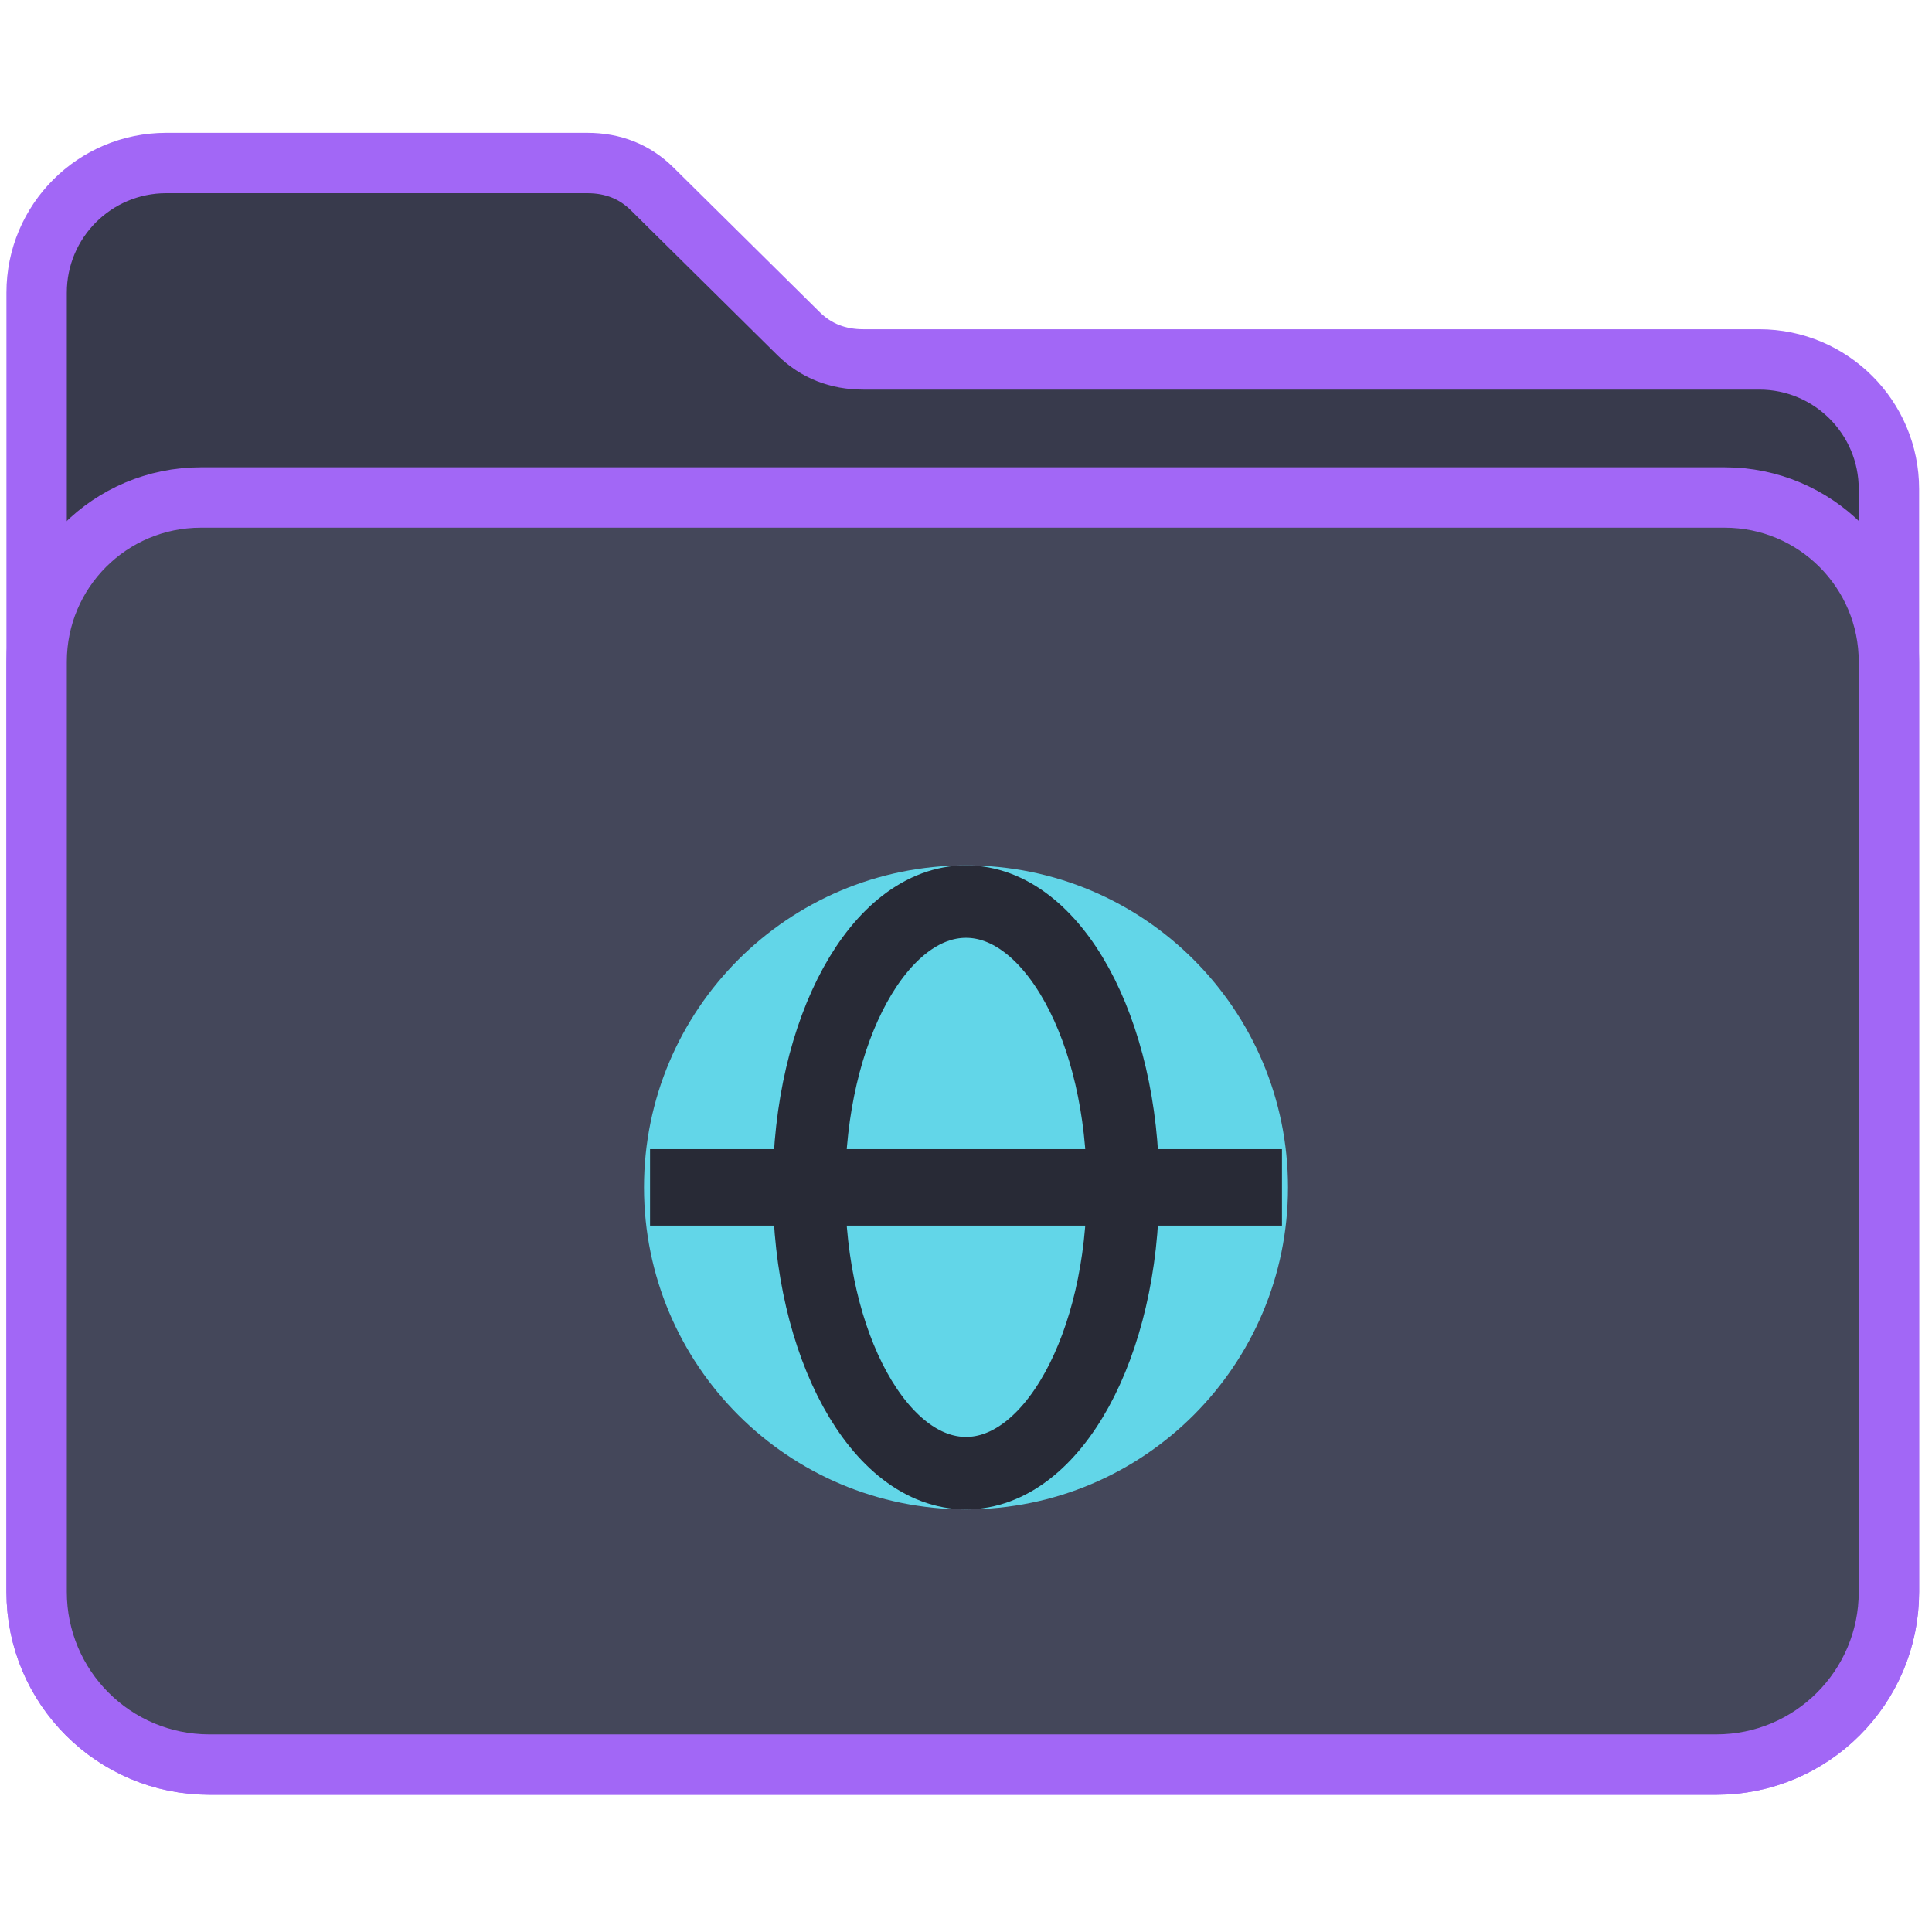
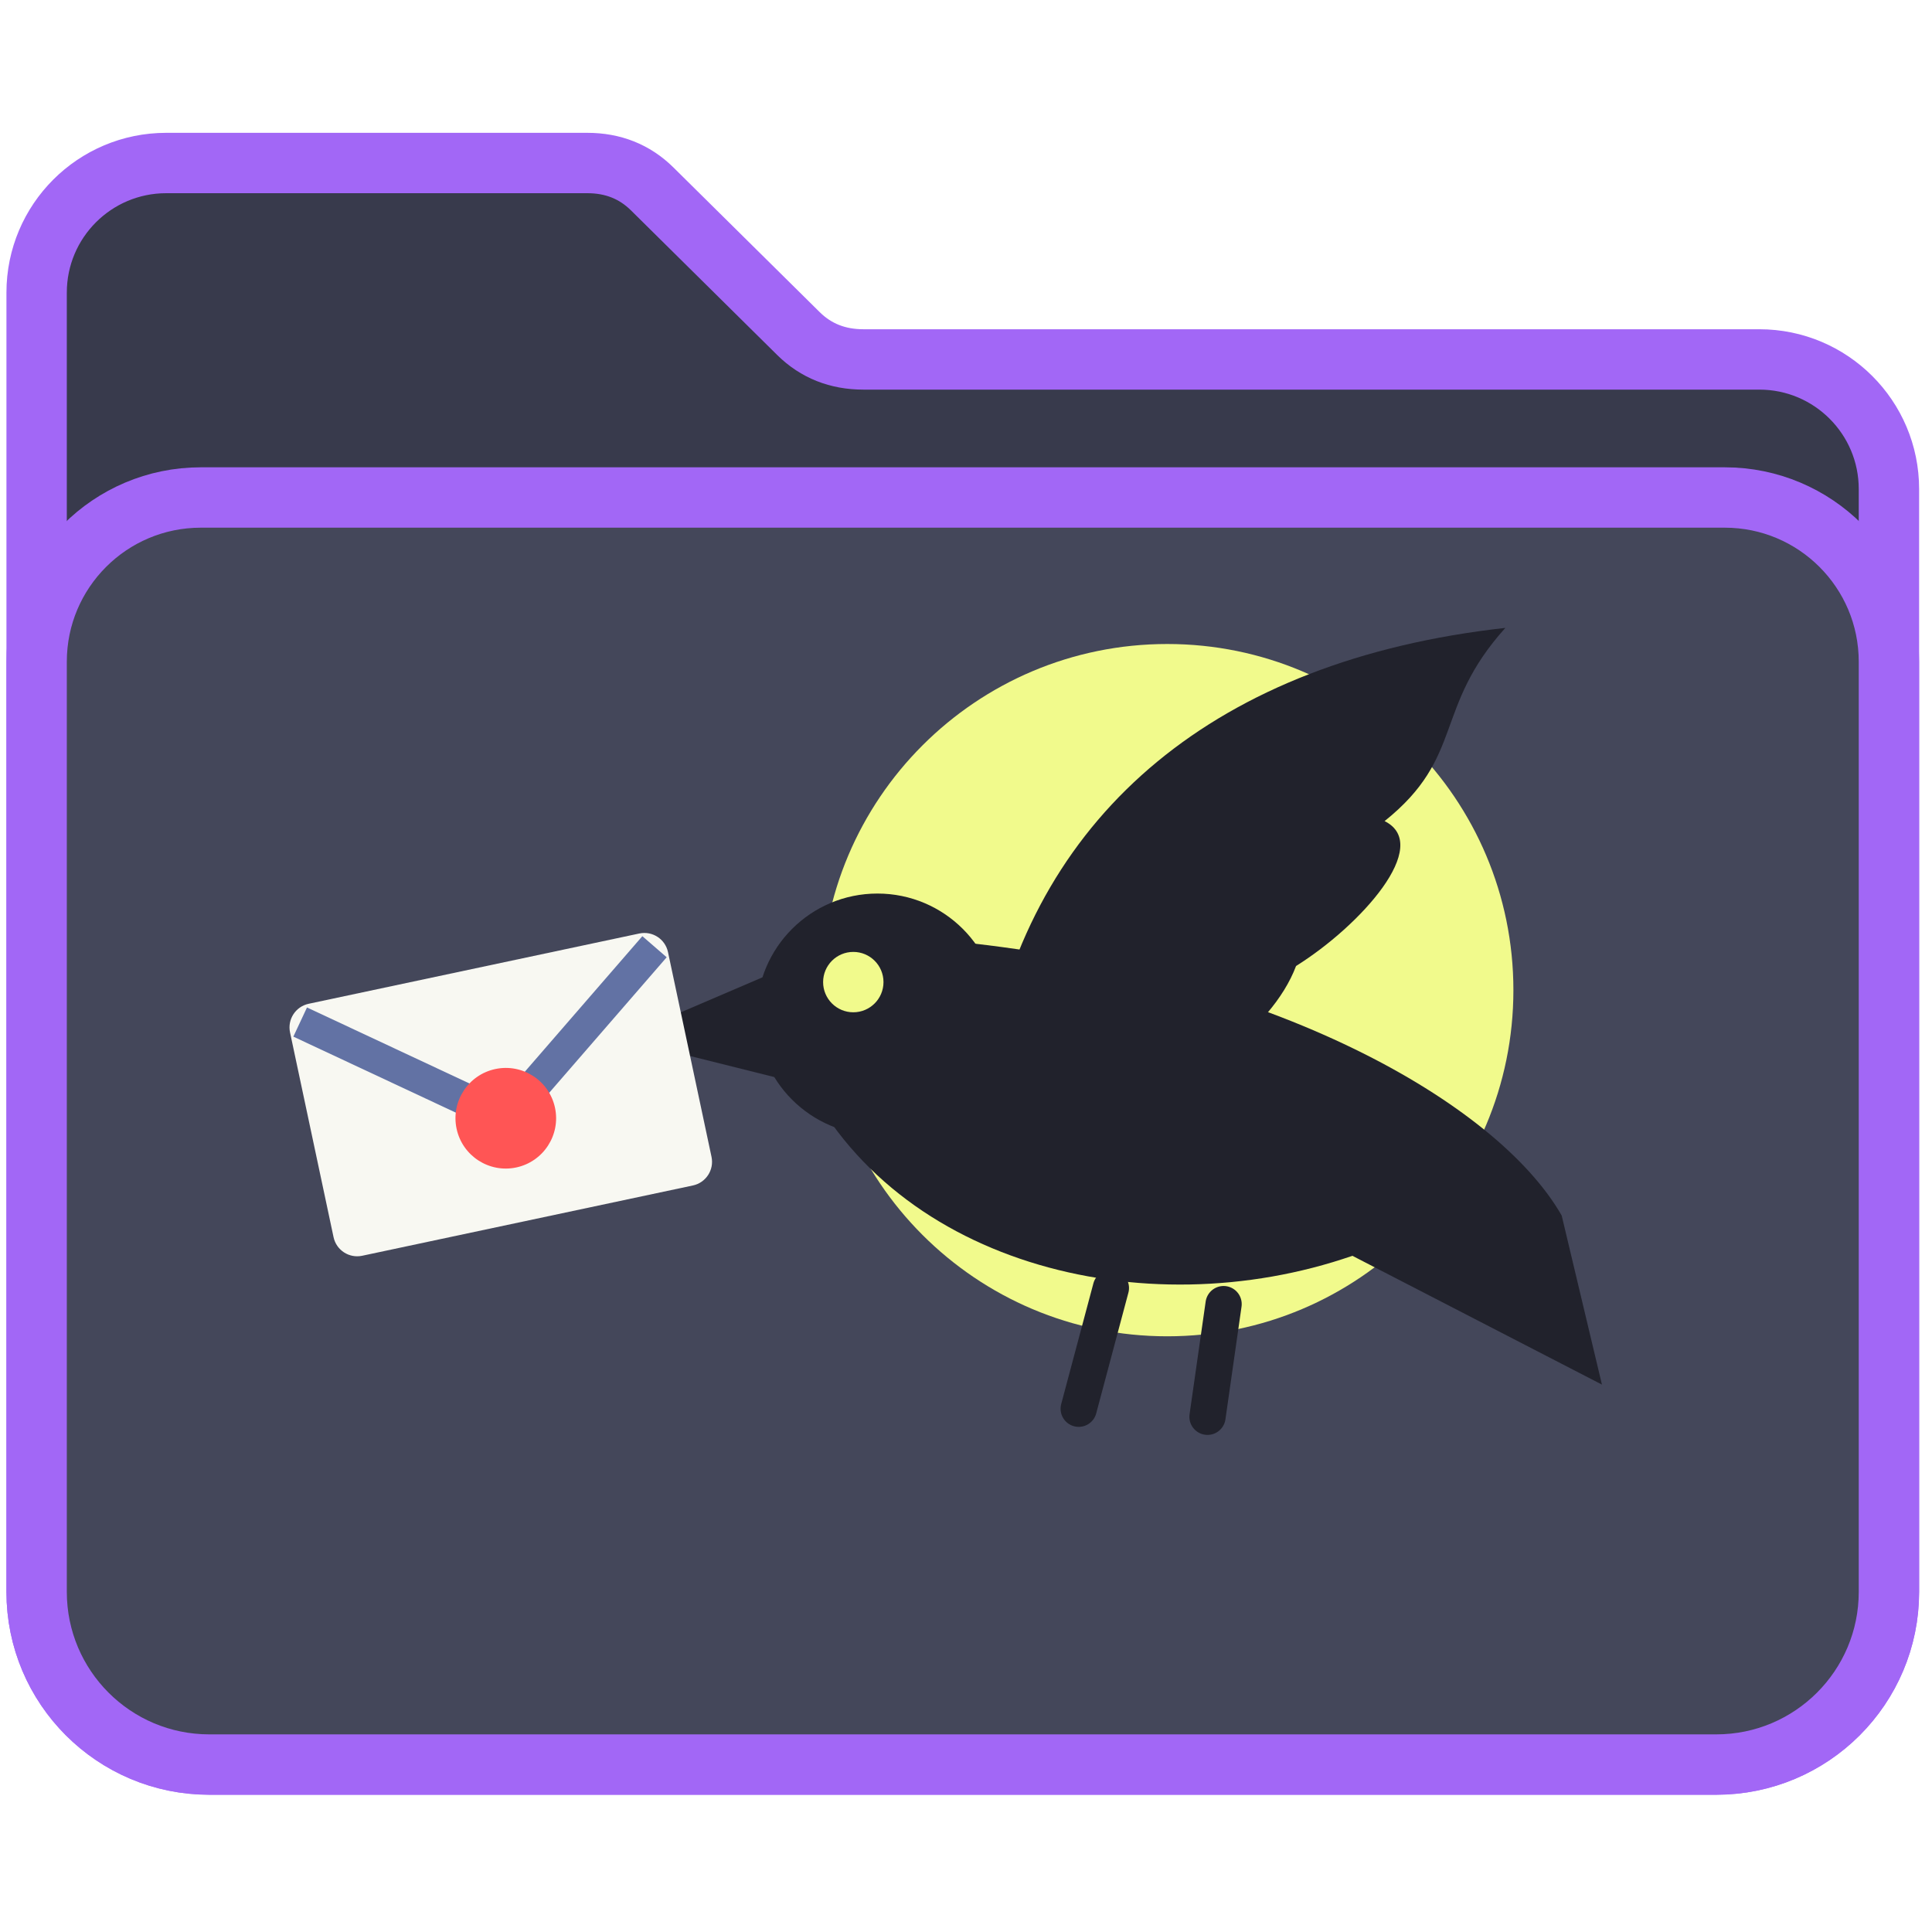
<svg xmlns="http://www.w3.org/2000/svg" viewBox="0 0 48 48" width="48" height="48" role="img" aria-label="Pasta Público">
  <path fill="#383a4c" d="M 0.91,7.27 A 3.22,3.22 0 0 1 4.13,4.05 L 14.59,4.05 Q 15.55,4.05 16.2,4.69 L 19.84,8.29 Q 20.49,8.93 21.45,8.93 L 43.71,8.93 A 3.22,3.22 0 0 1 46.93,12.15 L 46.93,39.55 A 4.29,4.29 0 0 1 42.64,43.84 L 5.2,43.84 A 4.29,4.29 0 0 1 0.91,39.55 Z" stroke="#A267F6" stroke-width="1.5" stroke-linejoin="round" />
  <path fill="#44475a" d="M 0.91,16.44 A 4.08,4.08 0 0 1 4.99,12.36 L 42.85,12.36 A 4.08,4.08 0 0 1 46.93,16.44 L 46.93,39.55 A 4.29,4.29 0 0 1 42.64,43.84 L 5.2,43.84 A 4.29,4.29 0 0 1 0.91,39.55 Z" stroke="#A267F6" stroke-width="1.5" stroke-linejoin="round" />
-   <circle fill="#62D6E8" cx="24" cy="29.5" r="8" />
-   <path fill="#282A36" d="M 16.15,28.55 L 31.85,28.55 L 31.85,30.45 L 16.15,30.45 Z" />
-   <ellipse fill="none" stroke="#282A36" stroke-width="1.8" cx="24" cy="29.5" rx="3.9" ry="7.1" />
+   <circle fill="#f1fa8c" cx="29" cy="24.6" r="8.6" />
+   <g fill="#21222c">
+     <circle cx="21.8" cy="25.2" r="3" />
+     <path d="M 19.6,24 L 15.4,25.8 L 19.8,26.9 Z" />
+     <path d="M 19.8,26.4 C 22,31.4 28.4,33 33.6,31.2 L 39.8,34.4 L 38.8,30.2 C 37.2,27.4 31.6,24.2 23.8,23.4 Z" />
+     <path d="M 24.6,26 C 25.8,20.2 30.2,16.4 37.4,15.6 C 35.6,17.6 36.4,18.8 34.4,20.4 C 35.6,21 33.8,23 32.2,24 C 31.6,25.6 29.4,27.2 27.2,27.6 Z" />
+     <path d="M 27.6,32 L 26.8,35 M 30.4,32.4 L 30,35.2" stroke="#21222c" stroke-width="0.9" stroke-linecap="round" />
+   </g>
+   <circle fill="#f1fa8c" cx="21.2" cy="24.4" r="0.75" />
+   <g transform="rotate(-12 12.4 27)">
+     <rect fill="#f8f8f2" x="7.6" y="24" width="9.6" height="6.4" rx="0.6" />
+     <path fill="none" stroke="#6272a4" stroke-width="0.8" stroke-linejoin="round" d="M 7.9,24.4 L 12.4,27.8 L 16.9,24.4" />
+     <circle fill="#ff5555" cx="12.4" cy="27.8" r="1.25" />
+   </g>
</svg>
